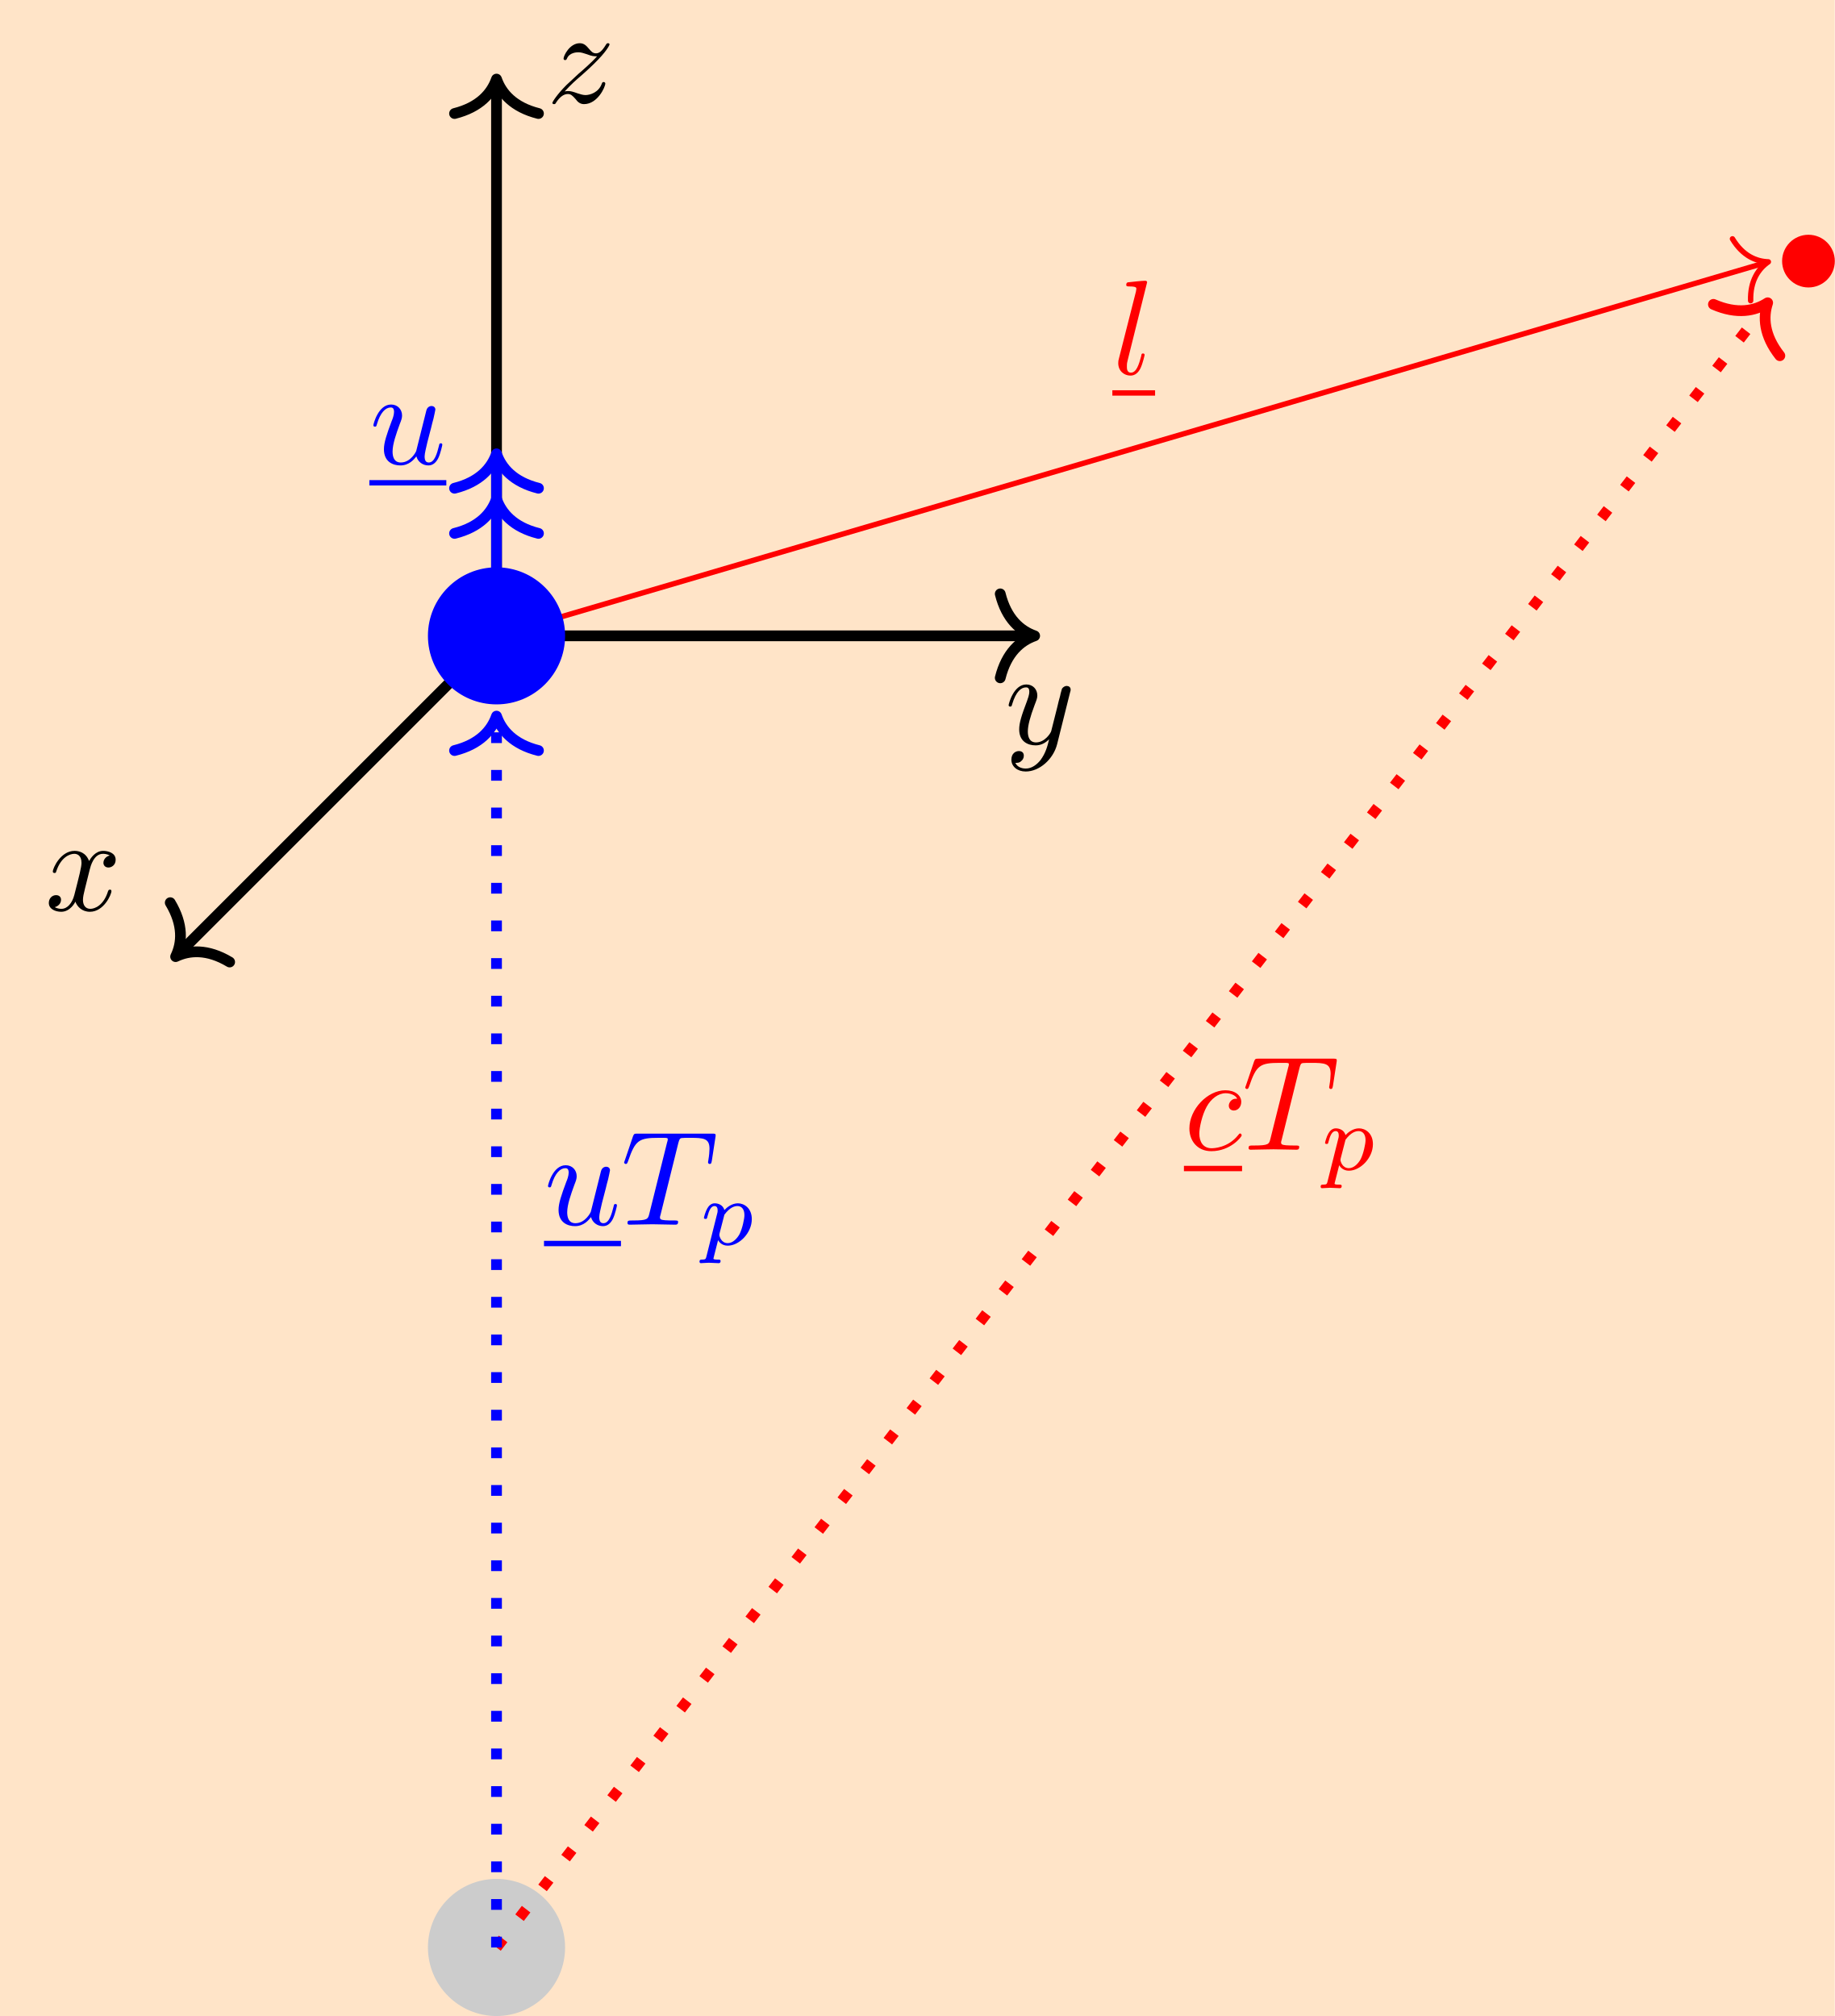
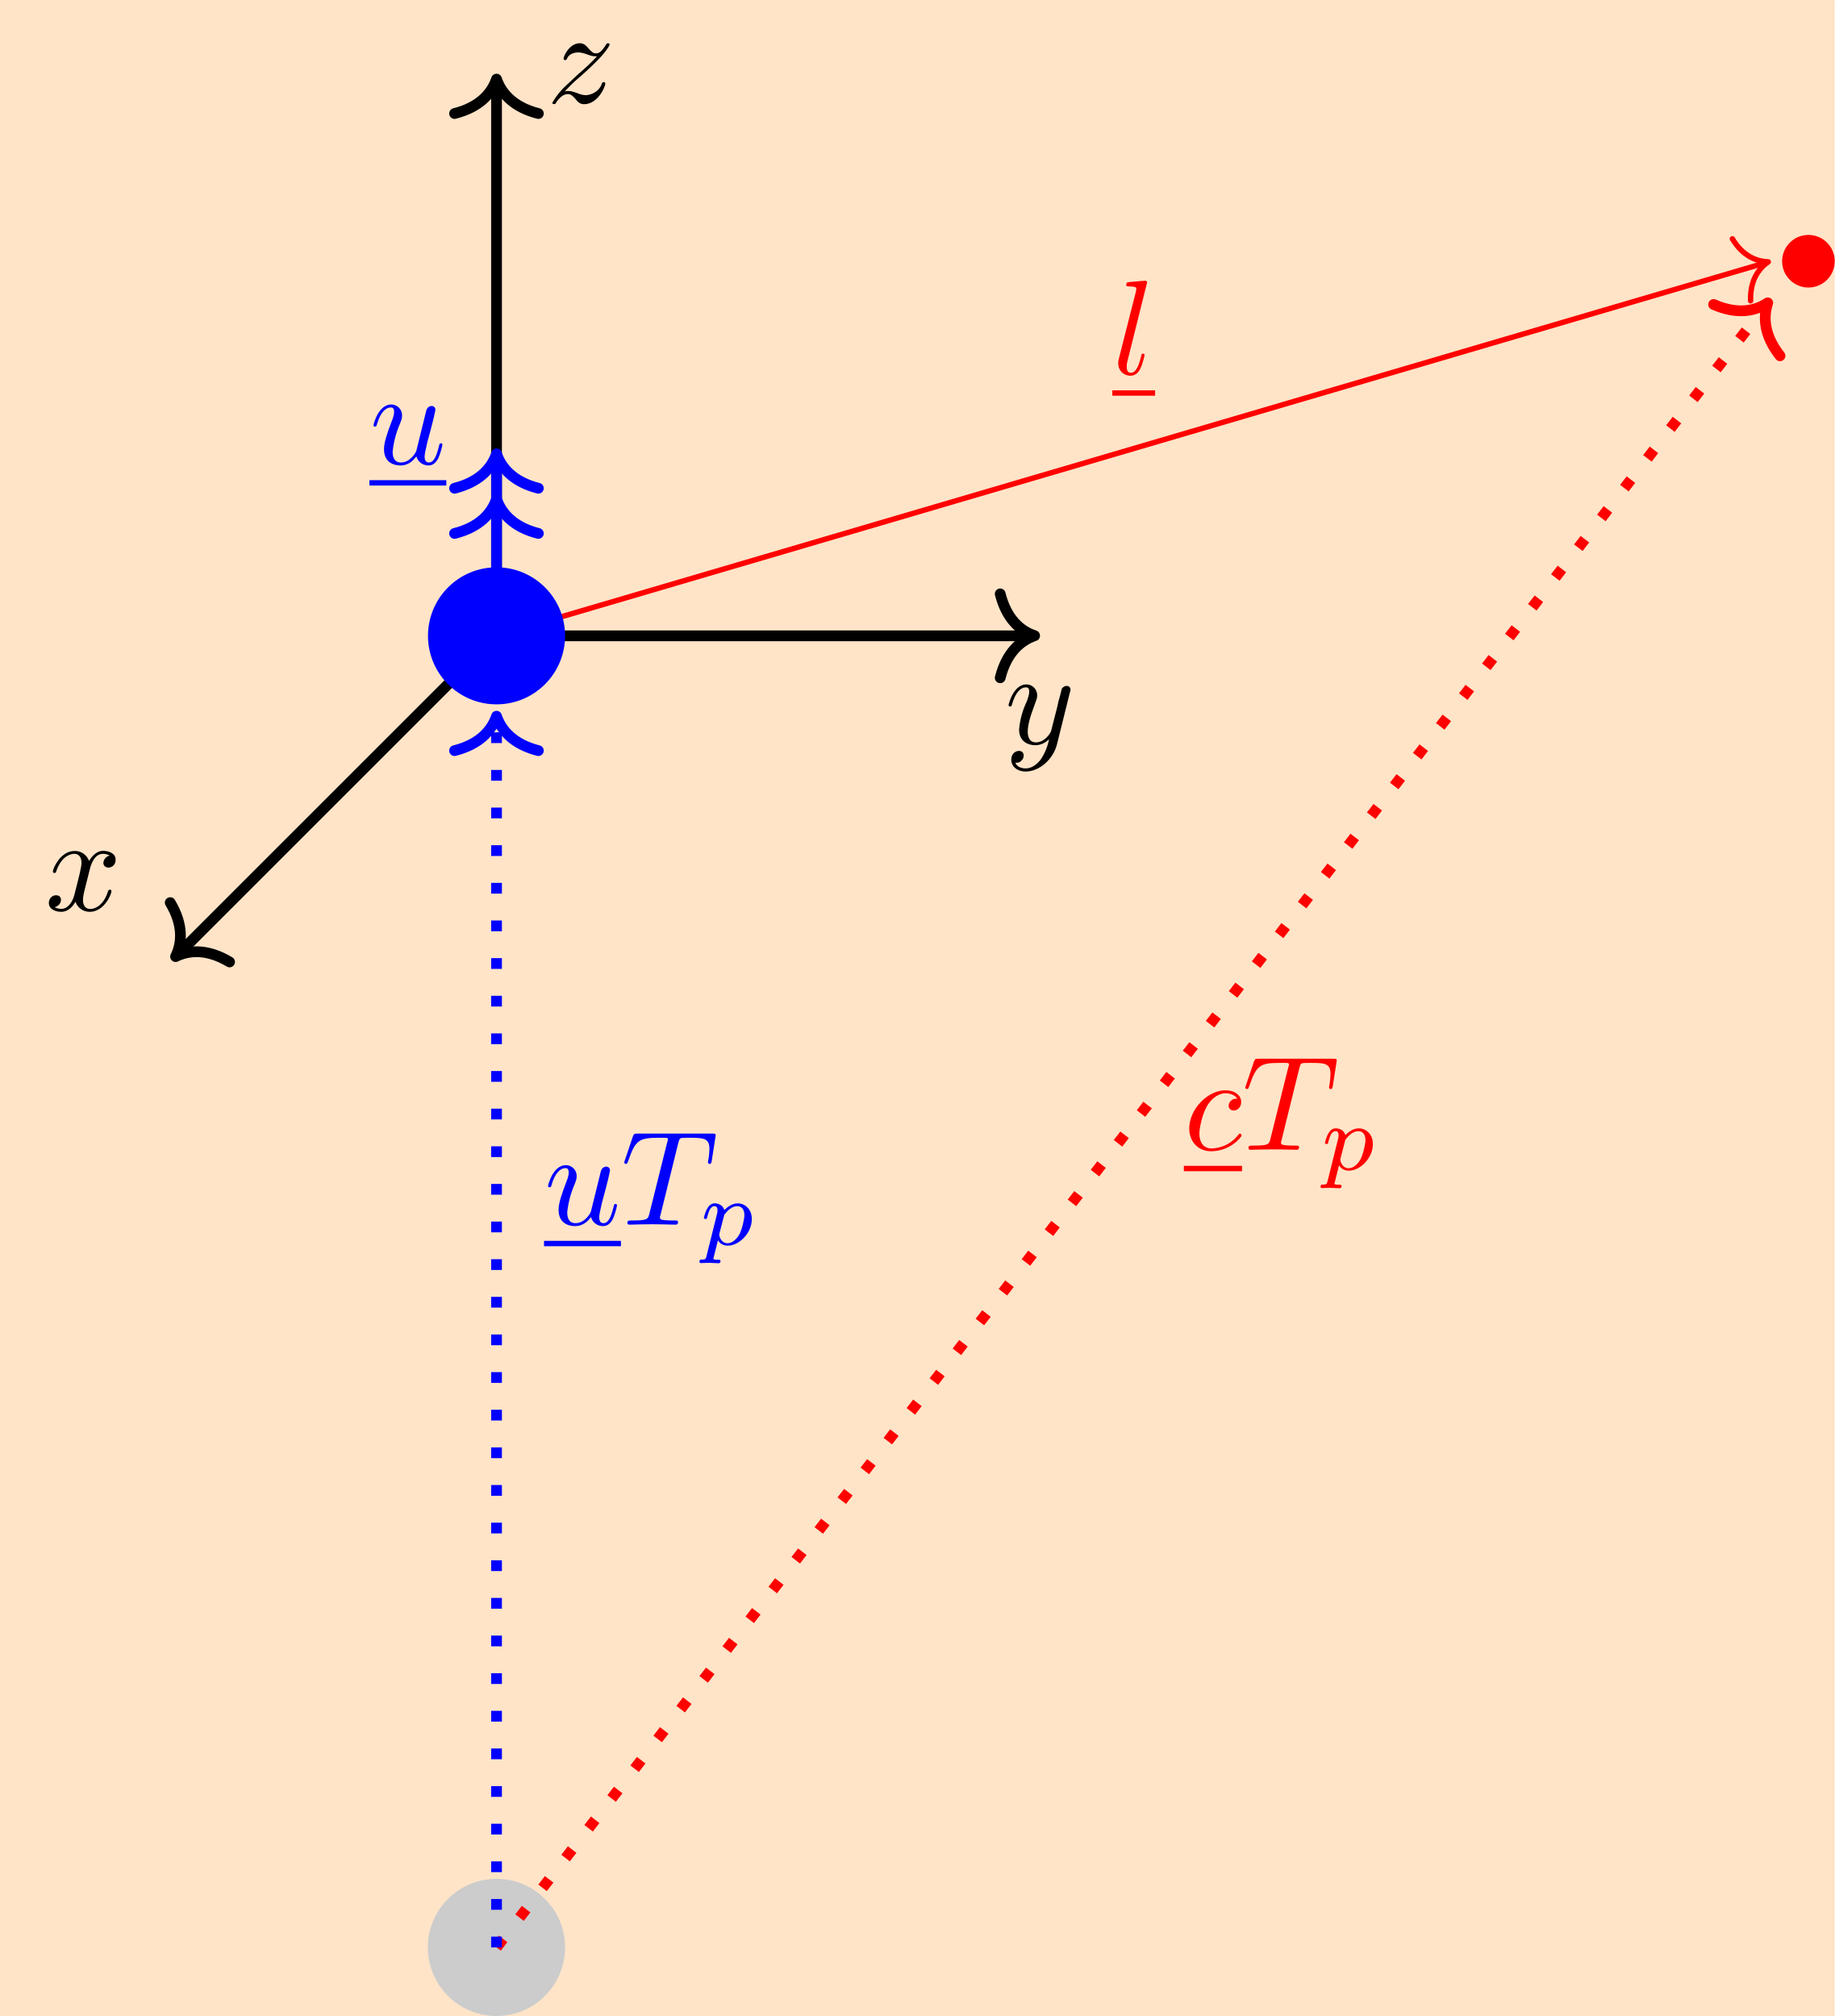
- <svg xmlns="http://www.w3.org/2000/svg" xmlns:xlink="http://www.w3.org/1999/xlink" width="135.977pt" height="149.444pt" viewBox="0 0 135.977 149.444" version="1.1">
+ <svg xmlns="http://www.w3.org/2000/svg" xmlns:xlink="http://www.w3.org/1999/xlink" width="181.3" height="199.26" viewBox="0 0 135.98 149.44">
  <defs>
-     <g>
-       <symbol overflow="visible" id="glyph0-0">
-         <path style="stroke:none;" d="" />
-       </symbol>
-       <symbol overflow="visible" id="glyph0-1">
-         <path style="stroke:none;" d="M 4.844 -3.797 C 4.891 -3.938 4.891 -3.953 4.891 -4.031 C 4.891 -4.203 4.75 -4.297 4.594 -4.297 C 4.5 -4.297 4.344 -4.234 4.25 -4.094 C 4.234 -4.031 4.141 -3.734 4.109 -3.547 C 4.031 -3.297 3.969 -3.016 3.906 -2.75 L 3.453 -0.953 C 3.422 -0.812 2.984 -0.109 2.328 -0.109 C 1.828 -0.109 1.719 -0.547 1.719 -0.922 C 1.719 -1.375 1.891 -2 2.219 -2.875 C 2.375 -3.281 2.422 -3.391 2.422 -3.594 C 2.422 -4.031 2.109 -4.406 1.609 -4.406 C 0.656 -4.406 0.297 -2.953 0.297 -2.875 C 0.297 -2.766 0.391 -2.766 0.406 -2.766 C 0.516 -2.766 0.516 -2.797 0.562 -2.953 C 0.844 -3.891 1.234 -4.188 1.578 -4.188 C 1.656 -4.188 1.828 -4.188 1.828 -3.875 C 1.828 -3.625 1.719 -3.359 1.656 -3.172 C 1.25 -2.109 1.078 -1.547 1.078 -1.078 C 1.078 -0.188 1.703 0.109 2.297 0.109 C 2.688 0.109 3.016 -0.062 3.297 -0.344 C 3.172 0.172 3.047 0.672 2.656 1.203 C 2.391 1.531 2.016 1.828 1.562 1.828 C 1.422 1.828 0.969 1.797 0.797 1.406 C 0.953 1.406 1.094 1.406 1.219 1.281 C 1.328 1.203 1.422 1.062 1.422 0.875 C 1.422 0.562 1.156 0.531 1.062 0.531 C 0.828 0.531 0.5 0.688 0.5 1.172 C 0.5 1.672 0.938 2.047 1.562 2.047 C 2.578 2.047 3.609 1.141 3.891 0.016 Z M 4.844 -3.797 " />
-       </symbol>
-       <symbol overflow="visible" id="glyph0-2">
-         <path style="stroke:none;" d="M 1.328 -0.828 C 1.859 -1.406 2.156 -1.656 2.516 -1.969 C 2.516 -1.969 3.125 -2.5 3.484 -2.859 C 4.438 -3.781 4.656 -4.266 4.656 -4.312 C 4.656 -4.406 4.562 -4.406 4.547 -4.406 C 4.469 -4.406 4.453 -4.391 4.391 -4.297 C 4.094 -3.812 3.891 -3.656 3.656 -3.656 C 3.406 -3.656 3.297 -3.812 3.141 -3.984 C 2.953 -4.203 2.781 -4.406 2.453 -4.406 C 1.703 -4.406 1.25 -3.484 1.25 -3.266 C 1.25 -3.219 1.281 -3.156 1.359 -3.156 C 1.453 -3.156 1.469 -3.203 1.5 -3.266 C 1.688 -3.734 2.266 -3.734 2.344 -3.734 C 2.547 -3.734 2.734 -3.672 2.969 -3.594 C 3.375 -3.438 3.484 -3.438 3.734 -3.438 C 3.375 -3.016 2.547 -2.297 2.359 -2.141 L 1.453 -1.297 C 0.781 -0.625 0.422 -0.062 0.422 0.016 C 0.422 0.109 0.531 0.109 0.547 0.109 C 0.625 0.109 0.641 0.094 0.703 -0.016 C 0.938 -0.375 1.234 -0.641 1.562 -0.641 C 1.781 -0.641 1.891 -0.547 2.141 -0.266 C 2.297 -0.047 2.484 0.109 2.766 0.109 C 3.766 0.109 4.344 -1.156 4.344 -1.422 C 4.344 -1.469 4.297 -1.531 4.219 -1.531 C 4.125 -1.531 4.109 -1.469 4.078 -1.391 C 3.844 -0.75 3.203 -0.562 2.875 -0.562 C 2.688 -0.562 2.5 -0.625 2.297 -0.688 C 1.953 -0.812 1.797 -0.859 1.594 -0.859 C 1.578 -0.859 1.422 -0.859 1.328 -0.828 Z M 1.328 -0.828 " />
-       </symbol>
-       <symbol overflow="visible" id="glyph0-3">
-         <path style="stroke:none;" d="M 3.328 -3.016 C 3.391 -3.266 3.625 -4.188 4.312 -4.188 C 4.359 -4.188 4.609 -4.188 4.812 -4.062 C 4.531 -4 4.344 -3.766 4.344 -3.516 C 4.344 -3.359 4.453 -3.172 4.719 -3.172 C 4.938 -3.172 5.25 -3.344 5.25 -3.75 C 5.25 -4.266 4.672 -4.406 4.328 -4.406 C 3.75 -4.406 3.406 -3.875 3.281 -3.656 C 3.031 -4.312 2.5 -4.406 2.203 -4.406 C 1.172 -4.406 0.594 -3.125 0.594 -2.875 C 0.594 -2.766 0.703 -2.766 0.719 -2.766 C 0.797 -2.766 0.828 -2.797 0.844 -2.875 C 1.188 -3.938 1.844 -4.188 2.188 -4.188 C 2.375 -4.188 2.719 -4.094 2.719 -3.516 C 2.719 -3.203 2.547 -2.547 2.188 -1.141 C 2.031 -0.531 1.672 -0.109 1.234 -0.109 C 1.172 -0.109 0.953 -0.109 0.734 -0.234 C 0.984 -0.297 1.203 -0.5 1.203 -0.781 C 1.203 -1.047 0.984 -1.125 0.844 -1.125 C 0.531 -1.125 0.297 -0.875 0.297 -0.547 C 0.297 -0.094 0.781 0.109 1.219 0.109 C 1.891 0.109 2.25 -0.594 2.266 -0.641 C 2.391 -0.281 2.75 0.109 3.344 0.109 C 4.375 0.109 4.938 -1.172 4.938 -1.422 C 4.938 -1.531 4.859 -1.531 4.828 -1.531 C 4.734 -1.531 4.719 -1.484 4.688 -1.422 C 4.359 -0.344 3.688 -0.109 3.375 -0.109 C 2.984 -0.109 2.828 -0.422 2.828 -0.766 C 2.828 -0.984 2.875 -1.203 2.984 -1.641 Z M 3.328 -3.016 " />
-       </symbol>
-       <symbol overflow="visible" id="glyph0-4">
-         <path style="stroke:none;" d="M 3.953 -3.781 C 3.781 -3.781 3.656 -3.781 3.516 -3.656 C 3.344 -3.5 3.328 -3.328 3.328 -3.266 C 3.328 -3.016 3.516 -2.906 3.703 -2.906 C 3.984 -2.906 4.25 -3.156 4.25 -3.547 C 4.25 -4.031 3.781 -4.406 3.078 -4.406 C 1.734 -4.406 0.406 -2.984 0.406 -1.578 C 0.406 -0.672 0.984 0.109 2.031 0.109 C 3.453 0.109 4.281 -0.953 4.281 -1.062 C 4.281 -1.125 4.234 -1.203 4.172 -1.203 C 4.109 -1.203 4.094 -1.172 4.031 -1.094 C 3.25 -0.109 2.156 -0.109 2.047 -0.109 C 1.422 -0.109 1.141 -0.594 1.141 -1.203 C 1.141 -1.609 1.344 -2.578 1.688 -3.188 C 2 -3.766 2.547 -4.188 3.094 -4.188 C 3.422 -4.188 3.812 -4.062 3.953 -3.781 Z M 3.953 -3.781 " />
-       </symbol>
-       <symbol overflow="visible" id="glyph0-5">
-         <path style="stroke:none;" d="M 4.25 -6.047 C 4.328 -6.328 4.359 -6.391 4.484 -6.422 C 4.578 -6.438 4.906 -6.438 5.109 -6.438 C 6.125 -6.438 6.562 -6.406 6.562 -5.625 C 6.562 -5.469 6.531 -5.078 6.484 -4.828 C 6.484 -4.781 6.453 -4.672 6.453 -4.641 C 6.453 -4.578 6.484 -4.5 6.578 -4.5 C 6.688 -4.5 6.703 -4.578 6.734 -4.734 L 7 -6.469 C 7.016 -6.516 7.016 -6.609 7.016 -6.641 C 7.016 -6.75 6.922 -6.75 6.75 -6.75 L 1.219 -6.75 C 0.984 -6.75 0.969 -6.734 0.891 -6.547 L 0.297 -4.797 C 0.297 -4.781 0.234 -4.641 0.234 -4.609 C 0.234 -4.562 0.297 -4.5 0.359 -4.5 C 0.453 -4.5 0.469 -4.562 0.531 -4.719 C 1.062 -6.266 1.328 -6.438 2.797 -6.438 L 3.188 -6.438 C 3.469 -6.438 3.469 -6.406 3.469 -6.312 C 3.469 -6.266 3.438 -6.141 3.422 -6.109 L 2.094 -0.781 C 2 -0.422 1.969 -0.312 0.906 -0.312 C 0.547 -0.312 0.484 -0.312 0.484 -0.125 C 0.484 0 0.594 0 0.656 0 C 0.922 0 1.203 -0.016 1.469 -0.016 C 1.75 -0.016 2.047 -0.031 2.328 -0.031 C 2.609 -0.031 2.875 -0.016 3.156 -0.016 C 3.438 -0.016 3.734 0 4.016 0 C 4.109 0 4.234 0 4.234 -0.203 C 4.234 -0.312 4.156 -0.312 3.891 -0.312 C 3.656 -0.312 3.516 -0.312 3.266 -0.328 C 2.969 -0.359 2.891 -0.391 2.891 -0.547 C 2.891 -0.562 2.891 -0.609 2.938 -0.75 Z M 4.25 -6.047 " />
-       </symbol>
-       <symbol overflow="visible" id="glyph0-6">
-         <path style="stroke:none;" d="M 2.578 -6.812 C 2.578 -6.812 2.578 -6.922 2.438 -6.922 C 2.219 -6.922 1.484 -6.844 1.219 -6.812 C 1.141 -6.812 1.031 -6.797 1.031 -6.609 C 1.031 -6.5 1.141 -6.5 1.281 -6.5 C 1.766 -6.5 1.781 -6.406 1.781 -6.328 L 1.75 -6.125 L 0.484 -1.141 C 0.453 -1.031 0.438 -0.969 0.438 -0.812 C 0.438 -0.234 0.875 0.109 1.344 0.109 C 1.672 0.109 1.922 -0.094 2.094 -0.453 C 2.266 -0.828 2.391 -1.406 2.391 -1.422 C 2.391 -1.531 2.297 -1.531 2.266 -1.531 C 2.172 -1.531 2.156 -1.484 2.141 -1.344 C 1.969 -0.703 1.781 -0.109 1.375 -0.109 C 1.078 -0.109 1.078 -0.422 1.078 -0.562 C 1.078 -0.812 1.094 -0.859 1.141 -1.047 Z M 2.578 -6.812 " />
-       </symbol>
-       <symbol overflow="visible" id="glyph0-7">
-         <path style="stroke:none;" d="M 3.484 -0.562 C 3.594 -0.156 3.953 0.109 4.375 0.109 C 4.719 0.109 4.953 -0.125 5.109 -0.438 C 5.281 -0.797 5.406 -1.406 5.406 -1.422 C 5.406 -1.531 5.328 -1.531 5.297 -1.531 C 5.188 -1.531 5.188 -1.484 5.156 -1.344 C 5.016 -0.781 4.828 -0.109 4.406 -0.109 C 4.203 -0.109 4.094 -0.234 4.094 -0.562 C 4.094 -0.781 4.219 -1.25 4.297 -1.609 L 4.578 -2.688 C 4.609 -2.828 4.703 -3.203 4.75 -3.359 C 4.797 -3.594 4.891 -3.969 4.891 -4.031 C 4.891 -4.203 4.75 -4.297 4.609 -4.297 C 4.562 -4.297 4.297 -4.281 4.219 -3.953 C 4.031 -3.219 3.594 -1.469 3.469 -0.953 C 3.453 -0.906 3.062 -0.109 2.328 -0.109 C 1.812 -0.109 1.719 -0.562 1.719 -0.922 C 1.719 -1.484 2 -2.266 2.25 -2.953 C 2.375 -3.266 2.422 -3.406 2.422 -3.594 C 2.422 -4.031 2.109 -4.406 1.609 -4.406 C 0.656 -4.406 0.297 -2.953 0.297 -2.875 C 0.297 -2.766 0.391 -2.766 0.406 -2.766 C 0.516 -2.766 0.516 -2.797 0.562 -2.953 C 0.812 -3.812 1.203 -4.188 1.578 -4.188 C 1.672 -4.188 1.828 -4.172 1.828 -3.859 C 1.828 -3.625 1.719 -3.328 1.656 -3.188 C 1.281 -2.188 1.078 -1.578 1.078 -1.094 C 1.078 -0.141 1.766 0.109 2.297 0.109 C 2.953 0.109 3.312 -0.344 3.484 -0.562 Z M 3.484 -0.562 " />
-       </symbol>
-       <symbol overflow="visible" id="glyph1-0">
-         <path style="stroke:none;" d="" />
-       </symbol>
-       <symbol overflow="visible" id="glyph1-1">
-         <path style="stroke:none;" d="M 0.516 0.844 C 0.469 1.047 0.453 1.094 0.188 1.094 C 0.094 1.094 0 1.094 0 1.25 C 0 1.328 0.062 1.359 0.094 1.359 C 0.266 1.359 0.5 1.328 0.688 1.328 C 0.922 1.328 1.188 1.359 1.422 1.359 C 1.484 1.359 1.562 1.328 1.562 1.203 C 1.562 1.094 1.469 1.094 1.375 1.094 C 1.219 1.094 1.031 1.094 1.031 1.016 C 1.031 0.984 1.094 0.797 1.109 0.703 C 1.203 0.328 1.297 -0.047 1.375 -0.344 C 1.453 -0.203 1.672 0.062 2.094 0.062 C 2.938 0.062 3.875 -0.875 3.875 -1.906 C 3.875 -2.719 3.312 -3.078 2.844 -3.078 C 2.406 -3.078 2.031 -2.781 1.844 -2.578 C 1.734 -2.984 1.344 -3.078 1.125 -3.078 C 0.859 -3.078 0.688 -2.891 0.578 -2.703 C 0.438 -2.469 0.328 -2.047 0.328 -2 C 0.328 -1.922 0.422 -1.922 0.453 -1.922 C 0.547 -1.922 0.547 -1.938 0.594 -2.125 C 0.703 -2.531 0.844 -2.875 1.109 -2.875 C 1.297 -2.875 1.344 -2.719 1.344 -2.531 C 1.344 -2.453 1.328 -2.375 1.312 -2.328 Z M 1.844 -2.234 C 2.25 -2.781 2.594 -2.875 2.812 -2.875 C 3.094 -2.875 3.328 -2.672 3.328 -2.203 C 3.328 -1.922 3.172 -1.203 2.969 -0.797 C 2.781 -0.453 2.453 -0.125 2.094 -0.125 C 1.594 -0.125 1.469 -0.656 1.469 -0.734 C 1.469 -0.766 1.484 -0.812 1.484 -0.844 Z M 1.844 -2.234 " />
-       </symbol>
-     </g>
-     <clipPath id="clip1">
-       <path d="M 0 0 L 135.977 0 L 135.977 149.445 L 0 149.445 Z M 0 0 " />
+     <symbol id="d" overflow="visible">
+       <path d="M4.84-3.8c.05-.14.05-.15.05-.23 0-.17-.14-.27-.3-.27-.09 0-.25.07-.34.2l-.14.55q-.12.38-.2.8l-.46 1.8c-.03.14-.47.84-1.12.84-.5 0-.61-.44-.61-.81q0-.66.5-1.95c.15-.41.2-.52.2-.72a.8.8 0 0 0-.81-.82C.66-4.4.3-2.95.3-2.87c0 .1.1.1.1.1.12 0 .12-.03.16-.18.28-.94.67-1.24 1.02-1.24.08 0 .25 0 .25.32 0 .25-.11.51-.17.7a6 6 0 0 0-.58 2.1C1.08-.2 1.7.1 2.3.1q.58-.02 1-.45a4 4 0 0 1-.64 1.54c-.27.33-.64.63-1.1.63-.14 0-.6-.03-.76-.42.15 0 .3 0 .42-.13a.5.5 0 0 0 .2-.4c0-.32-.26-.35-.36-.35C.83.53.5.7.5 1.17c0 .5.44.88 1.06.88 1.02 0 2.05-.9 2.33-2.03Zm0 0" style="stroke:none" />
+     </symbol>
+     <symbol id="e" overflow="visible">
+       <path d="M1.33-.83c.53-.58.83-.83 1.19-1.14 0 0 .6-.53.96-.89.96-.92 1.18-1.4 1.18-1.45 0-.1-.1-.1-.11-.1-.08 0-.1.02-.16.11-.3.49-.5.64-.73.64-.25 0-.36-.15-.52-.32-.19-.22-.36-.43-.69-.43-.75 0-1.2.93-1.2 1.14q0 .1.1.11c.1 0 .12-.04.15-.1.19-.47.77-.47.84-.47q.3.01.63.14c.4.15.51.15.76.15a16 16 0 0 1-1.37 1.3l-.9.84A5 5 0 0 0 .41.02C.42.1.53.1.55.1Q.64.13.7-.02c.24-.35.53-.62.86-.62.22 0 .33.1.58.37.16.22.34.38.63.38 1 0 1.57-1.27 1.57-1.53q0-.1-.12-.11c-.1 0-.11.06-.14.14-.24.64-.88.83-1.2.83Q2.59-.57 2.3-.7c-.35-.12-.5-.17-.7-.17-.02 0-.18 0-.27.03m0 0" style="stroke:none" />
+     </symbol>
+     <symbol id="f" overflow="visible">
+       <path d="M3.33-3.02c.06-.25.3-1.17.98-1.17a1 1 0 0 1 .5.13.6.6 0 0 0-.47.54c0 .16.11.35.38.35.22 0 .53-.17.53-.58 0-.52-.58-.66-.92-.66-.58 0-.92.54-1.05.75A1.1 1.1 0 0 0 2.2-4.4C1.17-4.4.6-3.12.6-2.87c0 .1.1.1.12.1q.1 0 .12-.1c.35-1.07 1-1.32 1.35-1.32.19 0 .53.1.53.67 0 .32-.17.97-.53 2.38-.16.6-.52 1.03-.96 1.03-.06 0-.28 0-.5-.12.25-.07.47-.27.47-.55 0-.27-.22-.34-.36-.34-.3 0-.54.25-.54.57 0 .46.48.66.92.66.67 0 1.03-.7 1.05-.75.12.36.48.75 1.07.75 1.04 0 1.6-1.28 1.6-1.53 0-.11-.08-.11-.11-.11-.1 0-.11.05-.14.1C4.36-.33 3.69-.1 3.37-.1c-.39 0-.54-.31-.54-.66 0-.21.04-.43.15-.87Zm0 0" style="stroke:none" />
+     </symbol>
+     <symbol id="h" overflow="visible">
+       <path d="M3.95-3.78c-.17 0-.3 0-.43.12a.5.5 0 0 0-.2.4c0 .24.2.35.38.35.28 0 .55-.25.55-.64 0-.48-.47-.86-1.17-.86C1.73-4.4.4-2.98.4-1.58.4-.68.98.11 2.03.11 3.45.1 4.28-.95 4.28-1.06c0-.06-.05-.14-.1-.14-.07 0-.09.03-.15.1-.78 1-1.87 1-1.98 1-.63 0-.9-.5-.9-1.1 0-.4.2-1.38.54-1.99.31-.58.86-1 1.4-1 .33 0 .72.13.86.4m0 0" style="stroke:none" />
+     </symbol>
+     <symbol id="i" overflow="visible">
+       <path d="M4.25-6.05c.08-.28.1-.34.23-.37.1-.02.43-.02.63-.02 1.01 0 1.45.03 1.45.82 0 .15-.03.54-.08.8l-.03.18c0 .06.03.14.13.14s.12-.08.15-.23L7-6.47c.02-.05.02-.14.02-.17 0-.11-.1-.11-.27-.11H1.22c-.24 0-.25.02-.33.2L.3-4.8c0 .02-.06.16-.06.2q.02.08.13.1c.1 0 .1-.06.17-.22.53-1.55.8-1.72 2.27-1.72h.39c.28 0 .28.03.28.13 0 .04-.03.17-.05.2L2.1-.78C2-.42 1.97-.31.91-.31c-.36 0-.43 0-.43.19C.48 0 .6 0 .66 0l.8-.02.87-.01.83.01.86.02c.09 0 .21 0 .21-.2 0-.11-.07-.11-.34-.11-.23 0-.37 0-.62-.02-.3-.03-.38-.06-.38-.22q-.01 0 .05-.2Zm0 0" style="stroke:none" />
+     </symbol>
+     <symbol id="l" overflow="visible">
+       <path d="M2.58-6.81s0-.11-.14-.11c-.22 0-.96.08-1.22.1-.08 0-.19.02-.19.21 0 .11.11.11.25.11.49 0 .5.1.5.17l-.03.2L.48-1.13a1 1 0 0 0-.04.33c0 .58.44.92.9.92q.5-.01.75-.56c.18-.38.3-.96.3-.97 0-.11-.1-.11-.12-.11-.1 0-.11.05-.13.19-.17.64-.36 1.23-.77 1.23-.3 0-.3-.31-.3-.45 0-.25.02-.3.07-.49Zm0 0" style="stroke:none" />
+     </symbol>
+     <symbol id="m" overflow="visible">
+       <path d="M3.48-.56c.11.4.47.67.9.67.34 0 .57-.23.73-.55a5 5 0 0 0 .3-.98c0-.11-.08-.11-.11-.11-.11 0-.11.05-.14.19-.14.56-.33 1.23-.75 1.23-.2 0-.32-.12-.32-.45 0-.22.13-.69.2-1.05l.29-1.08.17-.67c.05-.23.14-.6.14-.67 0-.17-.14-.27-.28-.27-.05 0-.31.02-.4.35l-.74 3c-.02.04-.4.84-1.14.84-.52 0-.61-.45-.61-.81a7 7 0 0 1 .53-2.03c.13-.32.17-.46.17-.64a.8.8 0 0 0-.81-.82C.66-4.4.3-2.95.3-2.87c0 .1.1.1.1.1.12 0 .12-.03.16-.18.25-.86.64-1.24 1.02-1.24.1 0 .25.02.25.33 0 .23-.11.53-.17.67-.38 1-.58 1.61-.58 2.1 0 .95.69 1.2 1.22 1.2.65 0 1.01-.45 1.18-.67m0 0" style="stroke:none" />
+     </symbol>
+     <symbol id="j" overflow="visible">
+       <path d="M.52.84c-.05.2-.07.25-.33.25-.1 0-.19 0-.19.16q.02.11.1.1l.59-.02.73.03c.06 0 .14-.03.14-.16 0-.1-.1-.1-.19-.1-.15 0-.34 0-.34-.08L1.11.7l.26-1.04c.08.14.3.4.72.4.85 0 1.79-.93 1.79-1.97 0-.8-.57-1.17-1.04-1.17-.43 0-.8.3-1 .5-.1-.4-.5-.5-.72-.5-.26 0-.43.19-.54.38-.14.23-.25.65-.25.7 0 .08.1.08.12.08.1 0 .1-.02.14-.2.11-.41.25-.75.52-.75.19 0 .23.15.23.34l-.03.2Zm1.32-3.07c.41-.55.75-.64.97-.64.28 0 .52.2.52.67 0 .28-.16 1-.36 1.4-.19.35-.52.68-.88.68-.5 0-.62-.54-.62-.61l.01-.11Zm0 0" style="stroke:none" />
+     </symbol>
+     <clipPath id="a">
+       <path d="M0 0h135.98v149.45H0Zm0 0" />
    </clipPath>
-     <clipPath id="clip2">
-       <path d="M 31 139 L 42 139 L 42 149.445 L 31 149.445 Z M 31 139 " />
+     <clipPath id="b">
+       <path d="M31 139h11v10.45H31Zm0 0" />
    </clipPath>
-     <clipPath id="clip3">
-       <path d="M 26 133 L 48 133 L 48 149.445 L 26 149.445 Z M 26 133 " />
+     <clipPath id="c">
+       <path d="M26 133h22v16.45H26Zm0 0" />
    </clipPath>
-     <clipPath id="clip4">
-       <path d="M 25 11 L 135.977 11 L 135.977 149.445 L 25 149.445 Z M 25 11 " />
+     <clipPath id="g">
+       <path d="M25 11h110.98v138.45H25Zm0 0" />
    </clipPath>
-     <clipPath id="clip5">
-       <path d="M 31 13 L 135.977 13 L 135.977 53 L 31 53 Z M 31 13 " />
+     <clipPath id="k">
+       <path d="M31 13h104.98v40H31Zm0 0" />
    </clipPath>
-     <clipPath id="clip6">
-       <path d="M 132 17 L 135.977 17 L 135.977 22 L 132 22 Z M 132 17 " />
+     <clipPath id="n">
+       <path d="M132 17h3.98v5H132Zm0 0" />
    </clipPath>
  </defs>
-   <g id="surface1">
-     <g clip-path="url(#clip1)" clip-rule="nonzero">
-       <path style=" stroke:none;fill-rule:nonzero;fill:rgb(100%,89.412%,78.432%);fill-opacity:1;" d="M 0 149.445 L 135.977 149.445 L 135.977 0 L 0 0 Z M 0 149.445 " />
-     </g>
-     <g clip-path="url(#clip2)" clip-rule="nonzero">
-       <path style=" stroke:none;fill-rule:nonzero;fill:rgb(79.999%,79.999%,79.999%);fill-opacity:1;" d="M 41.68 144.363 C 41.68 141.668 39.492 139.48 36.797 139.48 C 34.102 139.48 31.914 141.668 31.914 144.363 C 31.914 147.059 34.102 149.246 36.797 149.246 C 39.492 149.246 41.68 147.059 41.68 144.363 Z M 41.68 144.363 " />
-     </g>
-     <g clip-path="url(#clip3)" clip-rule="nonzero">
-       <path style="fill:none;stroke-width:0.399;stroke-linecap:butt;stroke-linejoin:miter;stroke:rgb(79.999%,79.999%,79.999%);stroke-opacity:1;stroke-miterlimit:10;" d="M 4.883 -0 C 4.883 2.695 2.695 4.883 -0 4.883 C -2.695 4.883 -4.883 2.695 -4.883 -0 C -4.883 -2.696 -2.695 -4.883 -0 -4.883 C 2.695 -4.883 4.883 -2.696 4.883 -0 Z M 4.883 -0 " transform="matrix(1,0,0,-1,36.797,144.363)" />
-     </g>
-     <path style="fill:none;stroke-width:0.797;stroke-linecap:butt;stroke-linejoin:miter;stroke:rgb(0%,0%,0%);stroke-opacity:1;stroke-miterlimit:10;" d="M -0 97.23 L 39.484 97.23 " transform="matrix(1,0,0,-1,36.797,144.363)" />
-     <path style="fill:none;stroke-width:0.797;stroke-linecap:round;stroke-linejoin:round;stroke:rgb(0%,0%,0%);stroke-opacity:1;stroke-miterlimit:10;" d="M -2.549 3.111 C -2.085 1.243 -1.045 0.365 0.001 0.001 C -1.045 -0.362 -2.085 -1.245 -2.549 -3.112 " transform="matrix(1,0,0,-1,76.67829,47.13404)" />
-     <g style="fill:rgb(0%,0%,0%);fill-opacity:1;">
-       <use xlink:href="#glyph0-1" x="74.455" y="55.144" />
-     </g>
-     <path style="fill:none;stroke-width:0.797;stroke-linecap:butt;stroke-linejoin:miter;stroke:rgb(0%,0%,0%);stroke-opacity:1;stroke-miterlimit:10;" d="M -0 97.23 L -0 138.101 " transform="matrix(1,0,0,-1,36.797,144.363)" />
-     <path style="fill:none;stroke-width:0.797;stroke-linecap:round;stroke-linejoin:round;stroke:rgb(0%,0%,0%);stroke-opacity:1;stroke-miterlimit:10;" d="M -2.552 3.11 C -2.083 1.246 -1.048 0.363 -0.001 0 C -1.048 -0.363 -2.083 -1.246 -2.552 -3.109 " transform="matrix(0,-1,-1,0,36.797,5.86233)" />
-     <g style="fill:rgb(0%,0%,0%);fill-opacity:1;">
-       <use xlink:href="#glyph0-2" x="40.516" y="7.61" />
-     </g>
-     <path style="fill:none;stroke-width:0.797;stroke-linecap:butt;stroke-linejoin:miter;stroke:rgb(0%,0%,0%);stroke-opacity:1;stroke-miterlimit:10;" d="M -0 97.23 L -23.5 73.73 " transform="matrix(1,0,0,-1,36.797,144.363)" />
-     <path style="fill:none;stroke-width:0.797;stroke-linecap:round;stroke-linejoin:round;stroke:rgb(0%,0%,0%);stroke-opacity:1;stroke-miterlimit:10;" d="M -2.551 3.112 C -2.084 1.242 -1.046 0.364 -0.002 -0.001 C -1.049 -0.363 -2.084 -1.244 -2.548 -3.111 " transform="matrix(-0.7071,0.7071,0.7071,0.7071,13.0151,70.91598)" />
-     <g style="fill:rgb(0%,0%,0%);fill-opacity:1;">
-       <use xlink:href="#glyph0-3" x="3.321" y="67.48" />
-     </g>
-     <g clip-path="url(#clip4)" clip-rule="nonzero">
-       <path style="fill:none;stroke-width:0.797;stroke-linecap:butt;stroke-linejoin:miter;stroke:rgb(100%,0%,0%);stroke-opacity:1;stroke-dasharray:0.797,1.993;stroke-miterlimit:10;" d="M -0 -0 L 93.965 121.601 " transform="matrix(1,0,0,-1,36.797,144.363)" />
-     </g>
-     <path style="fill:none;stroke-width:0.797;stroke-linecap:round;stroke-linejoin:round;stroke:rgb(100%,0%,0%);stroke-opacity:1;stroke-miterlimit:10;" d="M -2.55 3.11 C -2.084 1.243 -1.044 0.363 0.001 0.001 C -1.046 -0.364 -2.083 -1.244 -2.551 -3.112 " transform="matrix(0.61142,-0.79124,-0.79124,-0.61142,131.0038,22.4464)" />
-     <g style="fill:rgb(100%,0%,0%);fill-opacity:1;">
-       <use xlink:href="#glyph0-4" x="87.741" y="85.227" />
-     </g>
-     <path style="fill:none;stroke-width:0.398;stroke-linecap:butt;stroke-linejoin:miter;stroke:rgb(100%,0%,0%);stroke-opacity:1;stroke-miterlimit:10;" d="M 0.001 -0 L 4.31 -0 " transform="matrix(1,0,0,-1,87.741,86.621)" />
-     <g style="fill:rgb(100%,0%,0%);fill-opacity:1;">
-       <use xlink:href="#glyph0-5" x="92.052" y="85.227" />
-     </g>
-     <g style="fill:rgb(100%,0%,0%);fill-opacity:1;">
-       <use xlink:href="#glyph1-1" x="97.874" y="86.721" />
-     </g>
-     <g clip-path="url(#clip5)" clip-rule="nonzero">
-       <path style="fill:none;stroke-width:0.399;stroke-linecap:butt;stroke-linejoin:miter;stroke:rgb(100%,0%,0%);stroke-opacity:1;stroke-miterlimit:10;" d="M -0 97.23 L 94.066 124.894 " transform="matrix(1,0,0,-1,36.797,144.363)" />
-     </g>
-     <path style="fill:none;stroke-width:0.399;stroke-linecap:round;stroke-linejoin:round;stroke:rgb(100%,0%,0%);stroke-opacity:1;stroke-miterlimit:10;" d="M -2.072 2.389 C -1.696 0.955 -0.848 0.279 -0.001 0.001 C -0.849 -0.279 -1.692 -0.955 -2.073 -2.391 " transform="matrix(0.95932,-0.28214,-0.28214,-0.95932,131.0563,19.41087)" />
-     <g style="fill:rgb(100%,0%,0%);fill-opacity:1;">
-       <use xlink:href="#glyph0-6" x="82.437" y="27.734" />
-     </g>
-     <path style="fill:none;stroke-width:0.398;stroke-linecap:butt;stroke-linejoin:miter;stroke:rgb(100%,0%,0%);stroke-opacity:1;stroke-miterlimit:10;" d="M 0.001 -0.001 L 3.168 -0.001 " transform="matrix(1,0,0,-1,82.437,29.128)" />
-     <path style="fill-rule:nonzero;fill:rgb(0%,0%,100%);fill-opacity:1;stroke-width:0.399;stroke-linecap:butt;stroke-linejoin:miter;stroke:rgb(0%,0%,100%);stroke-opacity:1;stroke-miterlimit:10;" d="M 4.883 97.23 C 4.883 99.925 2.695 102.109 -0 102.109 C -2.695 102.109 -4.883 99.925 -4.883 97.23 C -4.883 94.531 -2.695 92.347 -0 92.347 C 2.695 92.347 4.883 94.531 4.883 97.23 Z M 4.883 97.23 " transform="matrix(1,0,0,-1,36.797,144.363)" />
-     <path style="fill:none;stroke-width:0.797;stroke-linecap:butt;stroke-linejoin:miter;stroke:rgb(0%,0%,100%);stroke-opacity:1;stroke-dasharray:0.797,1.993;stroke-miterlimit:10;" d="M -0 -0 L -0 90.879 " transform="matrix(1,0,0,-1,36.797,144.363)" />
-     <path style="fill:none;stroke-width:0.797;stroke-linecap:round;stroke-linejoin:round;stroke:rgb(0%,0%,100%);stroke-opacity:1;stroke-miterlimit:10;" d="M -2.549 3.11 C -2.084 1.246 -1.045 0.363 0.002 0 C -1.045 -0.363 -2.084 -1.246 -2.549 -3.109 " transform="matrix(0,-1,-1,0,36.797,53.08761)" />
-     <path style="fill:none;stroke-width:0.797;stroke-linecap:butt;stroke-linejoin:miter;stroke:rgb(0%,0%,100%);stroke-opacity:1;stroke-miterlimit:10;" d="M -0 97.23 L -0 110.324 " transform="matrix(1,0,0,-1,36.797,144.363)" />
-     <path style="fill:none;stroke-width:0.797;stroke-linecap:round;stroke-linejoin:round;stroke:rgb(0%,0%,100%);stroke-opacity:1;stroke-miterlimit:10;" d="M -2.55 3.11 C -2.085 1.246 -1.046 0.363 0.001 0 C -1.046 -0.363 -2.085 -1.246 -2.55 -3.109 " transform="matrix(0,-1,-1,0,36.797,36.98928)" />
-     <path style="fill:none;stroke-width:0.797;stroke-linecap:round;stroke-linejoin:round;stroke:rgb(0%,0%,100%);stroke-opacity:1;stroke-miterlimit:10;" d="M -2.55 3.11 C -2.085 1.246 -1.046 0.363 0.001 0 C -1.046 -0.363 -2.085 -1.246 -2.55 -3.109 " transform="matrix(0,-1,-1,0,36.797,33.6418)" />
-     <g style="fill:rgb(0%,0%,100%);fill-opacity:1;">
-       <use xlink:href="#glyph0-7" x="27.375" y="34.393" />
-     </g>
-     <path style="fill:none;stroke-width:0.398;stroke-linecap:butt;stroke-linejoin:miter;stroke:rgb(0%,0%,100%);stroke-opacity:1;stroke-miterlimit:10;" d="M -0 -0.001 L 5.703 -0.001 " transform="matrix(1,0,0,-1,27.375,35.788)" />
-     <g clip-path="url(#clip6)" clip-rule="nonzero">
-       <path style=" stroke:none;fill-rule:nonzero;fill:rgb(100%,0%,0%);fill-opacity:1;" d="M 135.98 19.355 C 135.98 18.277 135.105 17.402 134.027 17.402 C 132.949 17.402 132.074 18.277 132.074 19.355 C 132.074 20.434 132.949 21.309 134.027 21.309 C 135.105 21.309 135.98 20.434 135.98 19.355 Z M 135.98 19.355 " />
-     </g>
-     <g style="fill:rgb(0%,0%,100%);fill-opacity:1;">
-       <use xlink:href="#glyph0-7" x="40.317" y="90.784" />
-     </g>
-     <path style="fill:none;stroke-width:0.398;stroke-linecap:butt;stroke-linejoin:miter;stroke:rgb(0%,0%,100%);stroke-opacity:1;stroke-miterlimit:10;" d="M -0.001 -0.002 L 5.703 -0.002 " transform="matrix(1,0,0,-1,40.317,92.178)" />
-     <g style="fill:rgb(0%,0%,100%);fill-opacity:1;">
-       <use xlink:href="#glyph0-5" x="46.02" y="90.784" />
-     </g>
-     <g style="fill:rgb(0%,0%,100%);fill-opacity:1;">
-       <use xlink:href="#glyph1-1" x="51.842" y="92.278" />
-     </g>
+   <g clip-path="url(#a)">
+     <path d="M0 149.45h135.98V0H0Zm0 0" style="stroke:none;fill-rule:nonzero;fill:#ffe4c8;fill-opacity:1" />
  </g>
+   <g clip-path="url(#b)">
+     <path d="M41.68 144.36a4.88 4.88 0 1 0-9.77 0 4.88 4.88 0 0 0 9.77 0m0 0" style="stroke:none;fill-rule:nonzero;fill:#ccc;fill-opacity:1" />
+   </g>
+   <g clip-path="url(#c)">
+     <path d="M4.88 0a4.88 4.88 0 1 1-9.77 0 4.88 4.88 0 0 1 9.77 0Zm0 0" style="fill:none;stroke-width:.399;stroke-linecap:butt;stroke-linejoin:miter;stroke:#ccc;stroke-opacity:1;stroke-miterlimit:10" transform="matrix(1 0 0 -1 36.8 144.36)" />
+   </g>
+   <path d="M0 97.23h39.48" style="fill:none;stroke-width:.797;stroke-linecap:butt;stroke-linejoin:miter;stroke:#000;stroke-opacity:1;stroke-miterlimit:10" transform="matrix(1 0 0 -1 36.8 144.36)" />
+   <path d="M-2.55 3.11C-2.08 1.24-1.05.36 0 .01c-1.05-.37-2.08-1.25-2.55-3.12" style="fill:none;stroke-width:.797;stroke-linecap:round;stroke-linejoin:round;stroke:#000;stroke-opacity:1;stroke-miterlimit:10" transform="matrix(1 0 0 -1 76.68 47.13)" />
+   <use xlink:href="#d" x="74.45" y="55.14" style="fill:#000;fill-opacity:1" />
+   <path d="M0 97.23v40.87" style="fill:none;stroke-width:.797;stroke-linecap:butt;stroke-linejoin:miter;stroke:#000;stroke-opacity:1;stroke-miterlimit:10" transform="matrix(1 0 0 -1 36.8 144.36)" />
+   <path d="M-2.55 3.11C-2.08 1.25-1.05.36 0 0c-1.05-.36-2.08-1.25-2.55-3.1" style="fill:none;stroke-width:.797;stroke-linecap:round;stroke-linejoin:round;stroke:#000;stroke-opacity:1;stroke-miterlimit:10" transform="matrix(0 -1 -1 0 36.8 5.86)" />
+   <use xlink:href="#e" x="40.52" y="7.61" style="fill:#000;fill-opacity:1" />
+   <path d="m0 97.23-23.5-23.5" style="fill:none;stroke-width:.797;stroke-linecap:butt;stroke-linejoin:miter;stroke:#000;stroke-opacity:1;stroke-miterlimit:10" transform="matrix(1 0 0 -1 36.8 144.36)" />
+   <path d="M-2.55 3.11C-2.08 1.24-1.05.36 0 0c-1.05-.36-2.08-1.24-2.55-3.11" style="fill:none;stroke-width:.797;stroke-linecap:round;stroke-linejoin:round;stroke:#000;stroke-opacity:1;stroke-miterlimit:10" transform="rotate(135 -8.18 38.15)scale(1 -1)" />
+   <use xlink:href="#f" x="3.32" y="67.48" style="fill:#000;fill-opacity:1" />
+   <g clip-path="url(#g)">
+     <path d="m0 0 93.96 121.6" style="fill:none;stroke-width:.797;stroke-linecap:butt;stroke-linejoin:miter;stroke:red;stroke-opacity:1;stroke-dasharray:.797,1.993;stroke-miterlimit:10" transform="matrix(1 0 0 -1 36.8 144.36)" />
+   </g>
+   <path d="M-2.55 3.11C-2.08 1.24-1.05.36 0 .01c-1.05-.37-2.08-1.25-2.55-3.12" style="fill:none;stroke-width:.797;stroke-linecap:round;stroke-linejoin:round;stroke:red;stroke-opacity:1;stroke-miterlimit:10" transform="rotate(127.7 60 43.39)scale(-.99995 .99995)" />
+   <use xlink:href="#h" x="87.74" y="85.23" style="fill:red;fill-opacity:1" />
+   <path d="M0 0h4.31" style="fill:none;stroke-width:.398;stroke-linecap:butt;stroke-linejoin:miter;stroke:red;stroke-opacity:1;stroke-miterlimit:10" transform="matrix(1 0 0 -1 87.74 86.62)" />
+   <use xlink:href="#i" x="92.05" y="85.23" style="fill:red;fill-opacity:1" />
+   <use xlink:href="#j" x="97.87" y="86.72" style="fill:red;fill-opacity:1" />
+   <g clip-path="url(#k)">
+     <path d="m0 97.23 94.07 27.66" style="fill:none;stroke-width:.399;stroke-linecap:butt;stroke-linejoin:miter;stroke:red;stroke-opacity:1;stroke-miterlimit:10" transform="matrix(1 0 0 -1 36.8 144.36)" />
+   </g>
+   <path d="M-2.07 2.39C-1.7.96-.85.28 0 0c-.85-.28-1.7-.96-2.07-2.4" style="fill:none;stroke-width:.399;stroke-linecap:round;stroke-linejoin:round;stroke:red;stroke-opacity:1;stroke-miterlimit:10" transform="rotate(163.61 64.13 19.14)scale(-.99995 .99995)" />
+   <use xlink:href="#l" x="82.44" y="27.73" style="fill:red;fill-opacity:1" />
+   <path d="M0 0h3.17" style="fill:none;stroke-width:.398;stroke-linecap:butt;stroke-linejoin:miter;stroke:red;stroke-opacity:1;stroke-miterlimit:10" transform="matrix(1 0 0 -1 82.44 29.13)" />
+   <path d="M4.88 97.23a4.88 4.88 0 1 1-9.76 0 4.88 4.88 0 0 1 9.76 0Zm0 0" style="fill-rule:nonzero;fill:#00f;fill-opacity:1;stroke-width:.399;stroke-linecap:butt;stroke-linejoin:miter;stroke:#00f;stroke-opacity:1;stroke-miterlimit:10" transform="matrix(1 0 0 -1 36.8 144.36)" />
+   <path d="M0 0v90.88" style="fill:none;stroke-width:.797;stroke-linecap:butt;stroke-linejoin:miter;stroke:#00f;stroke-opacity:1;stroke-dasharray:.797,1.993;stroke-miterlimit:10" transform="matrix(1 0 0 -1 36.8 144.36)" />
+   <path d="M-2.55 3.11C-2.08 1.25-1.05.36 0 0c-1.05-.36-2.08-1.25-2.55-3.1" style="fill:none;stroke-width:.797;stroke-linecap:round;stroke-linejoin:round;stroke:#00f;stroke-opacity:1;stroke-miterlimit:10" transform="matrix(0 -1 -1 0 36.8 53.09)" />
+   <path d="M0 97.23v13.1" style="fill:none;stroke-width:.797;stroke-linecap:butt;stroke-linejoin:miter;stroke:#00f;stroke-opacity:1;stroke-miterlimit:10" transform="matrix(1 0 0 -1 36.8 144.36)" />
+   <path d="M-2.55 3.11C-2.08 1.25-1.05.36 0 0c-1.05-.36-2.08-1.25-2.55-3.1" style="fill:none;stroke-width:.797;stroke-linecap:round;stroke-linejoin:round;stroke:#00f;stroke-opacity:1;stroke-miterlimit:10" transform="matrix(0 -1 -1 0 36.8 36.99)" />
+   <path d="M-2.55 3.11C-2.08 1.25-1.05.36 0 0c-1.05-.36-2.08-1.25-2.55-3.1" style="fill:none;stroke-width:.797;stroke-linecap:round;stroke-linejoin:round;stroke:#00f;stroke-opacity:1;stroke-miterlimit:10" transform="matrix(0 -1 -1 0 36.8 33.64)" />
+   <use xlink:href="#m" x="27.38" y="34.39" style="fill:#00f;fill-opacity:1" />
+   <path d="M0 0h5.7" style="fill:none;stroke-width:.398;stroke-linecap:butt;stroke-linejoin:miter;stroke:#00f;stroke-opacity:1;stroke-miterlimit:10" transform="matrix(1 0 0 -1 27.38 35.79)" />
+   <g clip-path="url(#n)">
+     <path d="M135.98 19.36a1.95 1.95 0 1 0-3.9 0 1.95 1.95 0 0 0 3.9 0m0 0" style="stroke:none;fill-rule:nonzero;fill:red;fill-opacity:1" />
+   </g>
+   <use xlink:href="#m" x="40.32" y="90.78" style="fill:#00f;fill-opacity:1" />
+   <path d="M0 0h5.7" style="fill:none;stroke-width:.398;stroke-linecap:butt;stroke-linejoin:miter;stroke:#00f;stroke-opacity:1;stroke-miterlimit:10" transform="matrix(1 0 0 -1 40.32 92.18)" />
+   <use xlink:href="#i" x="46.02" y="90.78" style="fill:#00f;fill-opacity:1" />
+   <use xlink:href="#j" x="51.84" y="92.28" style="fill:#00f;fill-opacity:1" />
</svg>
